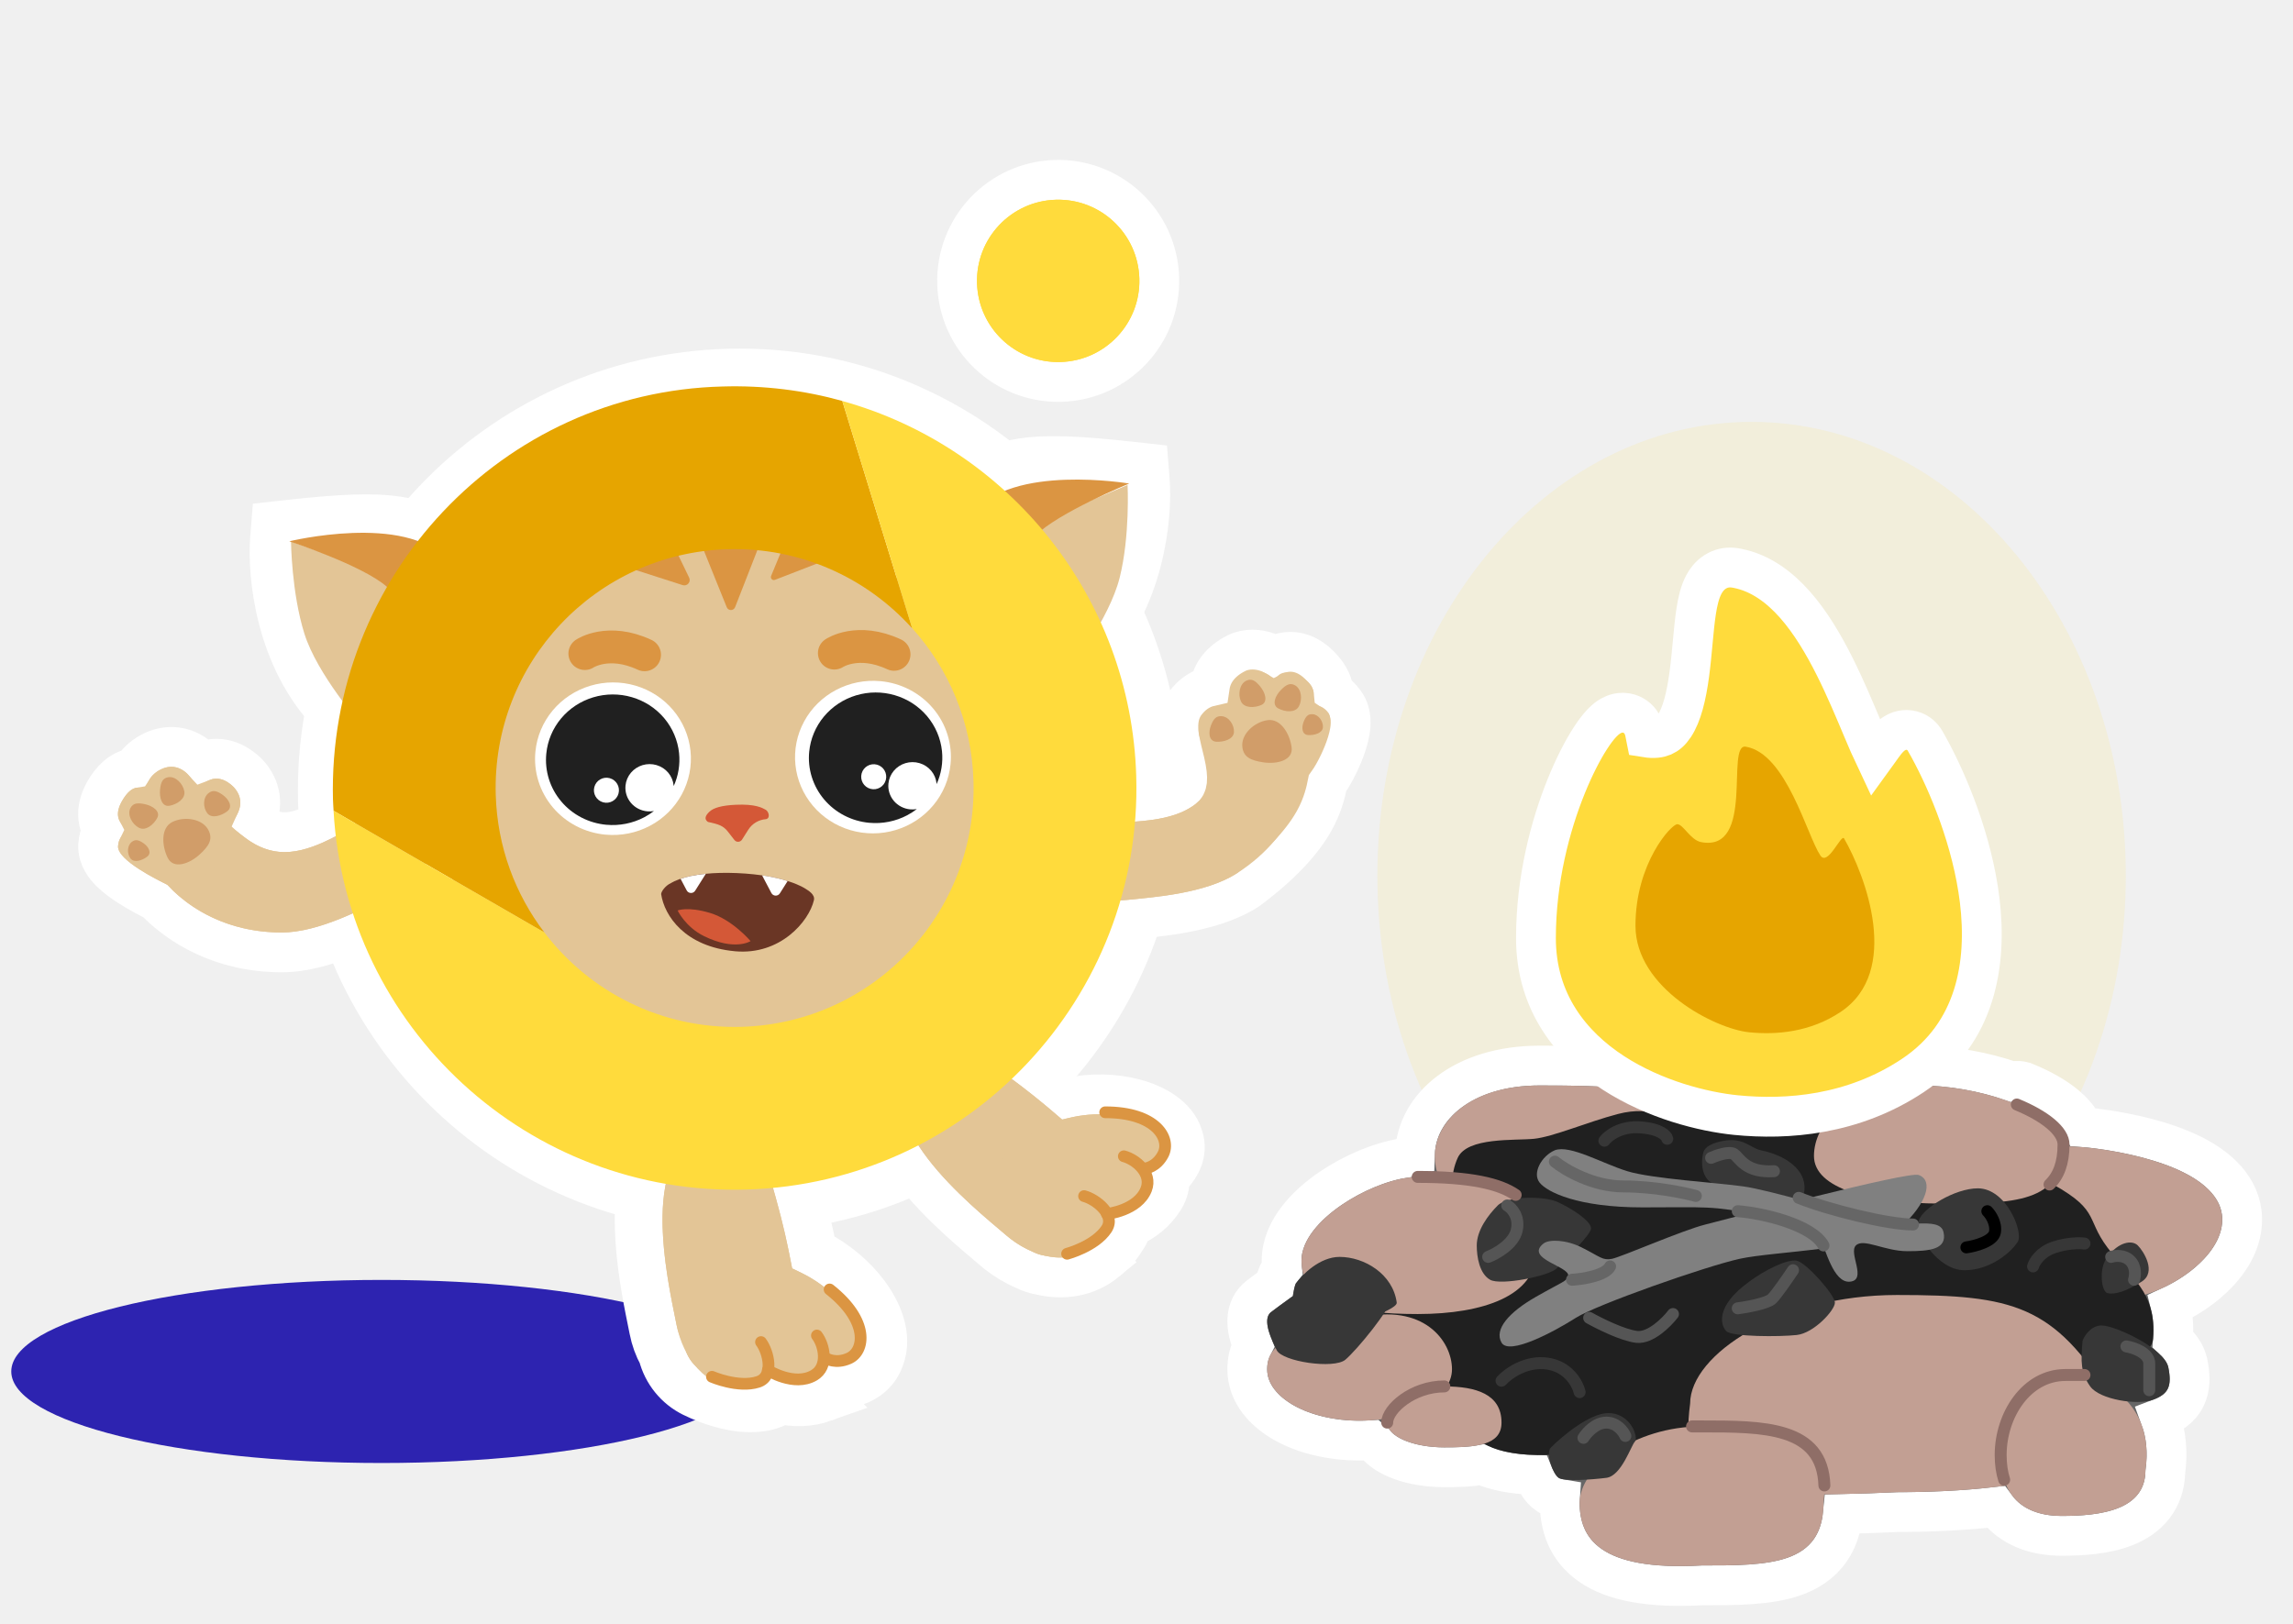
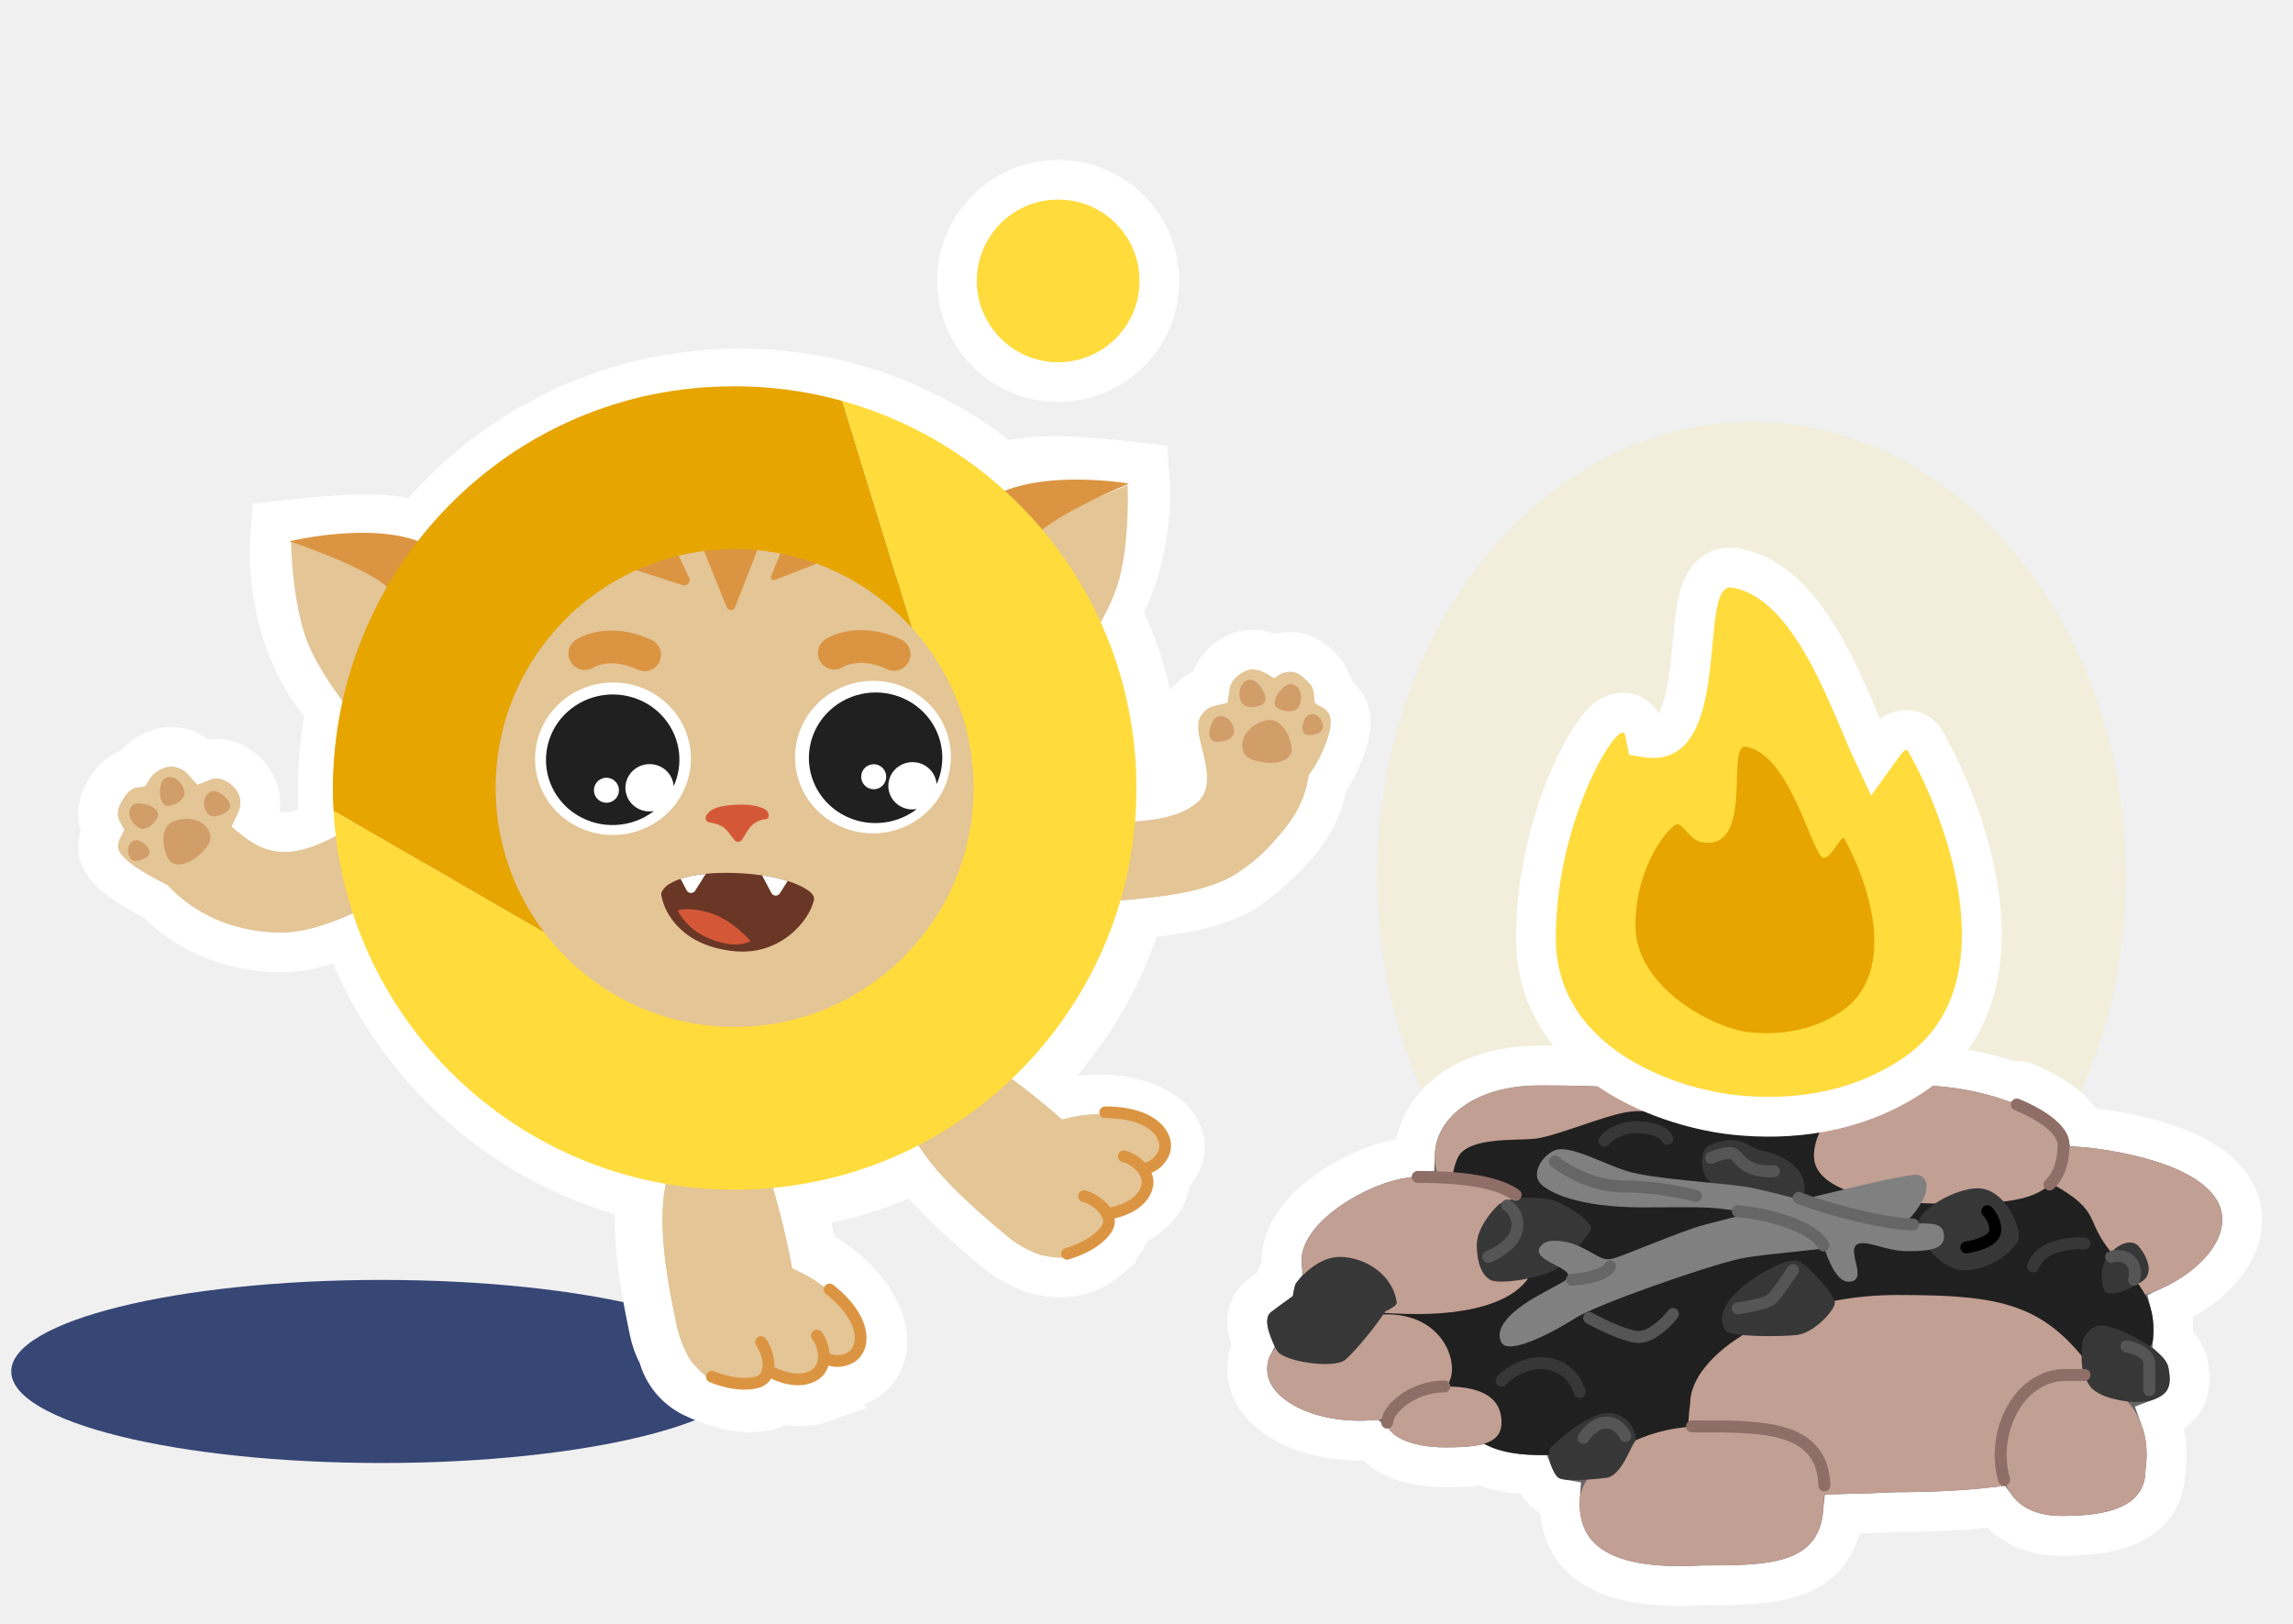
<svg xmlns="http://www.w3.org/2000/svg" width="288" height="204" viewBox="0 0 288 204" fill="none">
  <style>
  @media (prefers-reduced-motion: reduce) { * { animation: none !important; } }

  .cat        { transform-origin: 92px 176px;  animation: cat-dance 1.2s ease-in-out infinite; }
  .shadow     { transform-origin: 48px 172px;  animation: shadow-pulse .6s ease-in-out infinite; }
  .arm-left   { transform-origin: 54px 110px;  animation: arm-left-wave 1.2s ease-in-out infinite; }
  .arm-right  { transform-origin: 151px 91px;  animation: arm-right-wave 1.2s ease-in-out infinite; }
  .leg-left   { transform-origin: 95px 146px;  animation: leg-left-step 1.2s ease-in-out infinite; }
  .leg-right  { transform-origin: 117px 137px; animation: leg-right-step 1.2s ease-in-out infinite; }
  .ear-left   { transform-origin: 57px 88px;   animation: ear-left-wiggle 1.2s ease-in-out infinite; }
  .ear-right  { transform-origin: 121px 80px;  animation: ear-right-wiggle 1.2s ease-in-out infinite; }
  .face       { transform-origin: 93px 99px;   animation: face-bob 1.2s ease-in-out .06s infinite; }
  .mouth      { transform-origin: 92px 110px;  animation: mouth-sing .6s ease-in-out infinite alternate; }
  .eye-r      { transform-origin: 110px 95px;  animation: blink 3.6s linear infinite; }
  .eye-l      { transform-origin: 77px 95px;   animation: blink 3.6s linear infinite; }
  .ball       { animation: ball-bounce .6s ease-in-out -.3s infinite; }
  .flame-outer{ transform-origin: 219px 139px; animation: flicker .72s ease-in-out infinite; }
  .flame-inner{ transform-origin: 220px 129px; animation: flicker .54s ease-in-out -.2s infinite; }
  .glow       { transform-origin: 220px 160px; animation: glow-pulse .72s ease-in-out infinite alternate; }
  .spark      { animation: spark-rise 1.6s linear infinite; }
  .spark-2    { animation-name: spark-rise-b; animation-delay: -.55s; animation-duration: 1.45s; }
  .spark-3    { animation-delay: -1.1s; animation-duration: 1.75s; }
  .note       { animation: note-float 3.2s ease-out infinite; }
  .note-2     { animation-delay: -1.6s; }

  @keyframes cat-dance {
    0%, 100% { transform: translateY(0) rotate(-3.5deg) scale(1.015, .98); }
    25%, 75% { transform: translateY(-8px) rotate(0deg) scale(.99, 1.015); }
    50%      { transform: translateY(0) rotate(3.5deg) scale(1.015, .98); }
  }
  @keyframes shadow-pulse {
    0%, 100% { transform: scale(1, 1); opacity: 1; }
    50%      { transform: scale(.96, .92); opacity: .85; }
  }
  @keyframes arm-left-wave {
    0%, 50%, 100% { transform: rotate(-6deg); }
    25%, 75%      { transform: rotate(10deg); }
  }
  @keyframes arm-right-wave {
    0%, 50%, 100% { transform: rotate(6deg); }
    25%, 75%      { transform: rotate(-9deg); }
  }
  @keyframes leg-left-step {
    0%, 50%, 100% { transform: rotate(0deg); }
    25%           { transform: rotate(-7deg); }
    75%           { transform: rotate(3deg); }
  }
  @keyframes leg-right-step {
    0%, 50%, 100% { transform: rotate(0deg); }
    25%           { transform: rotate(4deg); }
    75%           { transform: rotate(-7deg); }
  }
  @keyframes ear-left-wiggle {
    0%, 100% { transform: rotate(3deg); }
    50%      { transform: rotate(-4deg); }
  }
  @keyframes ear-right-wiggle {
    0%, 100% { transform: rotate(-3deg); }
    50%      { transform: rotate(4deg); }
  }
  @keyframes face-bob {
    0%, 100% { transform: translate(-1px, .5px) rotate(-1deg); }
    25%, 75% { transform: translate(0, -.8px) rotate(0deg); }
    50%      { transform: translate(1px, .5px) rotate(1deg); }
  }
  @keyframes mouth-sing {
    from { transform: scale(1, .98); }
    to   { transform: scale(1.03, 1.06); }
  }
  @keyframes blink {
    0%, 92%, 96.5%, 100% { transform: scaleY(1); }
    94%                  { transform: scaleY(.08); }
  }
  @keyframes ball-bounce {
    0%, 100% { transform: translateY(0); }
    50%      { transform: translateY(-5px); }
  }
  @keyframes flicker {
    0%, 100% { transform: scale(1, 1) skewX(0deg); }
    30%      { transform: scale(1.02, 1.06) skewX(1.5deg); }
    55%      { transform: scale(.985, .92) skewX(-2deg); }
    80%      { transform: scale(1.005, 1.03) skewX(1deg); }
  }
  @keyframes glow-pulse {
    from { transform: scale(1, 1); opacity: .10; }
    to   { transform: scale(1.05, 1.07); opacity: .18; }
  }
  @keyframes spark-rise {
    0%   { transform: translate(0, 0); opacity: 0; }
    12%  { opacity: 1; }
    100% { transform: translate(7px, -52px); opacity: 0; }
  }
  @keyframes spark-rise-b {
    0%   { transform: translate(0, 0); opacity: 0; }
    12%  { opacity: 1; }
    100% { transform: translate(-8px, -48px); opacity: 0; }
  }
  @keyframes note-float {
    0%   { transform: translate(0, 3px) rotate(0deg); opacity: 0; }
    12%  { opacity: .7; }
    100% { transform: translate(-5px, -26px) rotate(-12deg); opacity: 0; }
  }
</style>
  <g class="shadow">
-     <ellipse cx="47.915" cy="172.293" rx="46.5" ry="11.5" fill="#180DA9" fill-opacity="0.9" />
+     <ellipse cx="47.915" cy="172.293" rx="46.5" ry="11.5" fill="#223468" fill-opacity="0.9" />
  </g>
  <g class="cat">
    <circle cx="92.915" cy="99.294" r="53" fill="white" stroke="white" stroke-width="5" />
    <g class="arm-left">
      <path d="M19.308 94.32C21.194 93.475 23.062 93.796 24.481 94.774C24.849 95.027 25.18 95.32 25.476 95.639C26.152 95.38 26.967 95.234 27.88 95.371C28.907 95.524 29.853 96.004 30.702 96.729L31.06 97.055L31.106 97.099L31.15 97.146C31.989 98.044 32.491 99.069 32.638 100.161C32.78 101.223 32.561 102.162 32.271 102.882C32.235 102.973 32.196 103.062 32.157 103.148C33.174 103.922 34.12 104.408 35.289 104.526C36.515 104.648 37.965 104.258 39.546 103.554C40.312 103.213 41.044 102.83 41.741 102.454C42.389 102.106 43.116 101.703 43.705 101.434L43.712 101.431C43.69 101.441 43.702 101.436 43.793 101.389C43.876 101.346 43.966 101.298 44.1 101.228C44.354 101.095 44.691 100.92 45.083 100.731C45.858 100.356 46.893 99.899 48.017 99.561C49.113 99.231 50.471 98.957 51.835 99.1C53.187 99.242 54.62 99.812 55.661 101.139L55.864 101.415L56.055 101.703C57.928 104.688 57.02 107.757 55.572 109.91C54.111 112.081 51.852 113.808 49.984 114.749C48.446 115.524 46.128 116.743 43.617 117.75C41.131 118.747 38.205 119.644 35.389 119.645H35.388C27.676 119.645 22.371 116.176 19.511 113.194C18.749 112.81 17.366 112.1 16.091 111.273C15.326 110.777 14.489 110.17 13.819 109.492C13.27 108.935 12.271 107.782 12.328 106.22L12.33 106.17L12.334 106.12C12.387 105.427 12.557 104.821 12.81 104.3C12.58 103.86 12.407 103.347 12.343 102.762C12.218 101.626 12.531 100.505 13.123 99.45L13.125 99.446C13.951 97.978 15.102 96.774 16.715 96.502C17.282 95.623 18.156 94.836 19.308 94.32Z" fill="#E3C596" stroke="white" stroke-width="5" />
      <path fill-rule="evenodd" clip-rule="evenodd" d="M25.035 100.923C21.185 99.519 16.83 103.612 19.466 108.982C20.608 111.31 25.903 117.145 35.388 117.145C40.065 117.144 45.684 114.117 48.859 112.517C51.998 110.935 56.443 106.654 53.807 102.835C51.619 99.666 45.498 103.367 44.742 103.709C42.777 104.605 38.796 107.39 35.039 107.014C30.418 106.55 28.365 102.134 25.034 100.921L25.035 100.923Z" fill="#E3C596" />
      <path fill-rule="evenodd" clip-rule="evenodd" d="M28.862 103.633C29.06 103.294 31.412 101.089 29.323 98.853C26.679 96.299 24.808 99.276 24.808 99.276C24.808 99.276 24.744 99.439 24.666 99.178C24.12 97.282 22.386 95.68 20.33 96.601C18.674 97.343 18.192 98.869 18.576 99.381C17.908 98.984 16.69 98.21 15.303 100.672C13.659 103.606 16.694 104.382 16.694 104.382C16.694 104.382 14.979 104.331 14.827 106.312C14.761 108.098 19.843 110.56 21.038 111.164C21.994 111.844 24.758 110.826 26.975 108.928C29.403 106.001 28.912 103.808 28.863 103.635L28.862 103.633Z" fill="#E3C596" />
      <path d="M21.054 107.748C21.784 109.252 23.785 108.526 25.081 107.342C26.268 106.256 26.742 105.44 26.206 104.337C25.476 102.832 23.172 102.521 21.668 103.251C20.163 103.981 20.322 106.244 21.054 107.748Z" fill="#D19D69" />
      <path d="M19.746 102.762C20.198 101.917 19.172 101.227 18.176 101.021C17.263 100.833 16.72 100.885 16.389 101.504C15.938 102.349 16.583 103.528 17.44 103.985C18.296 104.44 19.296 103.608 19.744 102.763L19.746 102.762Z" fill="#D19D69" />
      <path d="M21.282 101.224C20.34 101.395 19.997 100.21 20.103 99.198C20.202 98.271 20.419 97.769 21.107 97.645C22.049 97.473 22.977 98.446 23.15 99.401C23.323 100.356 22.226 101.055 21.284 101.227L21.282 101.224Z" fill="#D19D69" />
      <path d="M28.547 101.917C29.299 101.339 28.715 100.374 27.946 99.84C27.242 99.352 26.751 99.206 26.202 99.629C25.45 100.208 25.497 101.465 26.037 102.167C26.577 102.869 27.795 102.496 28.547 101.917Z" fill="#D19D69" />
      <path d="M18.483 107.623C19.114 107.139 18.638 106.349 18.006 105.917C17.425 105.522 17.021 105.406 16.559 105.761C15.929 106.247 15.956 107.282 16.397 107.855C16.839 108.427 17.855 108.108 18.483 107.623Z" fill="#D19D69" />
    </g>
    <g class="arm-right">
      <path d="M165.683 83.526C164.531 82.374 162.994 81.648 161.281 81.96C160.848 82.038 160.451 82.177 160.085 82.356C159.793 82.186 159.496 82.049 159.207 81.944C158.083 81.535 156.585 81.414 155.297 82.058C153.359 83.027 152.214 84.471 151.952 86.243C151.799 86.278 151.643 86.32 151.486 86.373C150.501 86.707 149.637 87.354 148.932 88.272C147.835 89.702 147.941 91.417 148.09 92.468C148.242 93.537 148.613 94.875 148.812 95.745C149.337 98.036 149.101 98.664 148.629 99.034L148.443 99.174C147.478 99.853 146.117 100.262 144.513 100.501C143.684 100.625 142.861 100.695 142.072 100.752C141.521 100.792 140.917 100.83 140.378 100.885L139.867 100.945L139.862 100.946C139.886 100.942 139.872 100.945 139.769 100.954C139.675 100.962 139.575 100.97 139.424 100.983C139.139 101.007 138.761 101.041 138.328 101.092C137.473 101.192 136.354 101.362 135.224 101.681C134.123 101.991 132.831 102.489 131.757 103.341C130.621 104.243 129.67 105.606 129.599 107.457C129.457 111.19 131.949 113.395 134.403 114.468C136.802 115.516 139.635 115.76 141.717 115.551L141.72 115.551C143.429 115.378 146.041 115.161 148.699 114.663C151.331 114.17 154.283 113.355 156.659 111.843L156.74 111.792L156.815 111.735C161.306 108.372 163.734 105.509 165.09 103.059C166.196 101.061 166.55 99.335 166.737 98.397C167.019 98.007 167.283 97.573 167.505 97.18C167.911 96.462 168.337 95.596 168.698 94.704C169.052 93.828 169.382 92.834 169.54 91.881C169.671 91.091 169.814 89.635 168.996 88.407L168.779 88.102C168.41 87.61 167.987 87.195 167.509 86.874C167.387 85.568 166.627 84.47 165.683 83.526Z" fill="#E3C596" stroke="white" stroke-width="5" />
      <path fill-rule="evenodd" clip-rule="evenodd" d="M155.342 90.489C157.837 87.237 163.708 88.353 164.366 94.3C164.653 96.875 163.319 104.641 155.317 109.734C151.37 112.245 145.003 112.705 141.467 113.064C137.97 113.414 131.92 112.188 132.097 107.551C132.244 103.704 139.391 103.537 140.212 103.421C142.352 103.123 147.203 103.336 150.175 101C153.826 98.128 153.184 93.301 155.344 90.486L155.342 90.489Z" fill="#E3C596" />
      <path fill-rule="evenodd" clip-rule="evenodd" d="M153.571 94.833C153.22 94.651 150.055 94.055 150.618 91.049C151.478 87.474 154.655 88.981 154.655 88.981C154.655 88.981 154.797 89.084 154.719 88.823C154.162 86.93 154.766 84.648 156.994 84.32C158.79 84.058 160.013 85.086 159.965 85.723C160.315 85.028 160.929 83.723 163.42 85.055C166.383 86.647 164.238 88.933 164.238 88.933C164.238 88.933 165.66 87.971 166.852 89.557C167.864 91.029 164.899 95.832 164.216 96.986C163.774 98.07 160.897 98.696 158.007 98.286C154.388 97.12 153.625 95.005 153.571 94.833Z" fill="#E3C596" />
      <path d="M162.226 93.872C161.999 92.213 160.876 90.243 159.218 90.469C157.56 90.696 155.818 92.234 156.045 93.892C156.209 95.105 157.059 95.524 158.649 95.768C160.386 96.036 162.452 95.529 162.226 93.872ZM153.436 89.972C152.744 89.925 152.416 90.319 152.102 91.115C151.758 91.988 151.808 93.112 152.754 93.178C153.7 93.243 154.923 92.876 154.983 91.993C155.042 91.109 154.383 90.037 153.436 89.972ZM166.157 91.375C166.208 90.654 165.654 89.777 164.86 89.723C164.281 89.683 164.006 90.005 163.744 90.656C163.457 91.367 163.499 92.286 164.293 92.341C165.085 92.393 166.109 92.097 166.157 91.375ZM158.274 86.229C157.677 85.512 157.219 85.215 156.576 85.494C155.697 85.873 155.464 87.198 155.85 88.087C156.236 88.978 157.537 88.951 158.416 88.571C159.295 88.192 158.923 87.012 158.274 86.229ZM162.64 86.085C162.024 85.753 161.541 86.012 160.886 86.675C160.172 87.398 159.701 88.539 160.544 88.994L160.547 88.995C161.389 89.449 162.685 89.585 163.143 88.732C163.6 87.878 163.484 86.54 162.64 86.085Z" fill="#D19D69" />
    </g>
    <g class="leg-left">
      <path d="M89.225 138.901C91.922 138.469 94.17 138.916 95.903 140.187C97.338 141.24 98.097 142.629 98.53 143.651L98.696 144.065L98.74 144.178L98.773 144.292C100.356 149.649 101.261 152.83 102.15 157.3C104.94 158.701 107.167 160.653 108.672 162.672C109.556 163.858 110.25 165.146 110.629 166.441C110.98 167.642 111.14 169.153 110.559 170.597C109.702 173.031 107.364 173.731 106.222 173.926C106.07 173.952 105.919 173.972 105.77 173.988C105.684 174.1 105.593 174.211 105.491 174.32C104.956 174.894 104.276 175.336 103.48 175.621L103.481 175.622C101.601 176.294 99.701 176.292 98.076 175.9C96.936 176.719 95.516 176.919 94.219 176.921C91.663 176.924 89.003 175.949 87.18 175.069L87.177 175.067C85.141 174.081 83.702 172.26 83.159 170.142C82.632 169.194 82.251 168.145 82.029 167.009L81.517 164.464C80.916 161.398 80.153 156.948 80.217 152.745C80.259 149.941 80.665 146.923 81.953 144.377C83.313 141.688 85.639 139.592 89.131 138.918L89.178 138.908L89.225 138.901Z" fill="#E3C596" stroke="white" stroke-width="6" />
      <path fill-rule="evenodd" clip-rule="evenodd" d="M92.851 174.271C97.067 174.349 100.782 170.601 100.676 166.386C99.083 156.194 98.31 153.311 95.897 145.143C95.237 143.428 93.91 141.189 89.699 141.864C79.795 143.775 83.891 160.902 84.974 166.432C85.782 170.573 88.633 174.377 92.853 174.269L92.851 174.271Z" fill="#E3C596" />
      <path fill-rule="evenodd" clip-rule="evenodd" d="M102.471 172.797C100.223 173.601 97.97 172.962 96.889 172.143C96.873 172.937 96.735 173.918 94.215 173.921C92.325 173.924 90.148 173.172 88.484 172.368C86.909 171.605 85.914 170.008 85.915 168.256C85.918 165.719 86.037 162.055 86.674 161.192C88.949 158.105 93.146 157.844 95.867 158.409C104.086 159.653 109.006 166.708 107.753 169.542C107.191 171.299 104.212 171.143 103.781 170.884C103.758 170.871 103.959 172.265 102.469 172.797L102.471 172.797Z" fill="#E3C596" />
      <path d="M89.42 172.962C89.42 172.962 92.736 174.399 95.207 173.606C97.292 172.935 96.503 169.819 95.583 168.601" stroke="#DB9542" stroke-width="1.473" stroke-linecap="round" stroke-linejoin="round" />
      <path d="M96.441 172.138C96.441 172.138 99.747 174.231 102.228 172.782C104.12 171.676 103.524 168.995 102.604 167.777" stroke="#DB9542" stroke-width="1.473" stroke-linecap="round" stroke-linejoin="round" />
      <path d="M103.808 170.668C103.808 170.668 104.974 171.39 106.625 170.649C108.624 169.752 109.235 165.967 104.198 161.991" stroke="#DB9542" stroke-width="1.473" stroke-linecap="round" stroke-linejoin="round" />
    </g>
    <g class="leg-right">
      <path d="M118.716 128.346C120.368 128.286 121.73 128.86 122.665 129.371L123.039 129.584L123.125 129.634L123.207 129.692C127.847 132.964 130.53 134.899 134.07 137.924C137.135 137.249 140.106 137.389 142.528 138.036C143.915 138.406 145.201 138.963 146.243 139.702C147.214 140.39 148.183 141.393 148.58 142.74C149.337 144.92 148.095 146.732 147.352 147.559C147.205 147.723 147.05 147.874 146.897 148.017C146.947 148.832 146.768 149.746 146.198 150.661C145.139 152.358 143.639 153.479 142.182 154.117C142.141 154.224 142.096 154.33 142.051 154.436C141.9 154.925 141.661 155.36 141.383 155.747C140.787 156.733 140.01 157.637 139.049 158.386L139.05 158.387C136.524 160.494 133.461 160.829 130.714 160.191C130.008 160.075 129.324 159.852 128.683 159.53C127.451 159.014 126.283 158.314 125.235 157.483L124.781 157.109C122.737 155.359 117.953 151.52 114.582 147.124C112.895 144.924 111.393 142.376 110.845 139.687C110.271 136.867 110.769 133.942 112.977 131.377L113.003 131.347L113.03 131.318C114.81 129.379 116.732 128.419 118.716 128.346Z" fill="#E3C596" stroke="white" stroke-width="5" />
      <path fill-rule="evenodd" clip-rule="evenodd" d="M126.407 155.21C122.128 151.546 108.288 140.654 114.871 133.009C117.755 129.869 120.186 130.8 121.766 131.735C128.728 136.644 131.124 138.427 138.694 145.43C141.392 148.669 140.806 153.914 137.449 156.467C134.207 159.171 129.611 157.955 126.407 155.21Z" fill="#E3C596" />
      <path fill-rule="evenodd" clip-rule="evenodd" d="M143.919 147.027C144.418 146.961 146.851 145.236 146.201 143.511C145.423 140.511 137.188 138.029 129.972 142.153C127.489 143.399 124.357 146.208 124.488 150.039C124.522 151.11 126.704 154.058 128.276 156.049C129.359 157.423 131.134 158.059 132.841 157.678C134.645 157.278 136.818 156.516 138.299 155.342C140.272 153.776 139.773 152.922 139.293 152.288C140.648 152.261 142.813 151.365 144.077 149.337C144.914 147.996 143.892 147.028 143.919 147.024L143.919 147.027Z" fill="#E3C596" />
      <path d="M134.028 157.507C134.028 157.507 137.522 156.577 138.966 154.422C140.185 152.603 137.635 150.646 136.157 150.263" stroke="#DB9542" stroke-width="1.473" stroke-linecap="round" stroke-linejoin="round" />
      <path d="M139.024 152.504C139.024 152.504 142.914 152.095 143.962 149.419C144.76 147.378 142.63 145.644 141.153 145.26" stroke="#DB9542" stroke-width="1.473" stroke-linecap="round" stroke-linejoin="round" />
      <path d="M143.889 146.781C143.889 146.781 145.253 146.625 146.086 145.019C147.097 143.075 145.226 139.728 138.81 139.735" stroke="#DB9542" stroke-width="1.473" stroke-linecap="round" stroke-linejoin="round" />
    </g>
    <g class="ear-left">
      <path d="M36.139 65.309C42.883 64.559 46.938 64.391 50.058 64.887C53.302 65.403 55.422 66.631 58.113 68.099L61.045 69.699L58.683 72.062C55.94 74.805 49.464 82.168 45.627 89.458L44.047 92.461L41.648 90.062C38.038 86.452 36.035 81.919 34.971 77.837C33.908 73.76 33.735 69.954 33.923 67.595L34.088 65.537L36.139 65.309Z" fill="white" stroke="white" stroke-width="5" />
      <path fill-rule="evenodd" clip-rule="evenodd" d="M45.366 91.018L63.937 77.813L36.552 68.032C36.552 68.032 36.608 74.437 38.231 79.605C39.856 84.772 45.366 91.018 45.366 91.018Z" fill="#E3C596" />
      <path fill-rule="evenodd" clip-rule="evenodd" d="M56.077 70.291C50.912 64.453 36.336 68.001 36.336 68.001C36.336 68.001 45.513 71.011 48.574 73.699C51.636 76.387 54.411 84.755 54.411 84.755C54.411 84.755 61.241 76.128 56.074 70.29L56.077 70.291Z" fill="#DB9542" />
    </g>
    <g class="ear-right">
      <path d="M142.192 57.998C135.448 57.249 131.393 57.08 128.273 57.576C125.029 58.092 122.91 59.32 120.218 60.788L117.286 62.389L119.648 64.751C122.391 67.494 128.867 74.857 132.704 82.147L134.284 85.15L136.683 82.751C140.293 79.141 142.296 74.608 143.36 70.526C144.423 66.449 144.596 62.643 144.408 60.284L144.243 58.226L142.192 57.998Z" fill="white" stroke="white" stroke-width="5" />
      <path fill-rule="evenodd" clip-rule="evenodd" d="M134.18 84.388L114.862 72.304L141.623 60.923C141.623 60.923 141.946 67.321 140.629 72.576C139.313 77.83 134.18 84.388 134.18 84.388Z" fill="#E3C596" />
      <path fill-rule="evenodd" clip-rule="evenodd" d="M122.301 64.439C127.036 58.248 141.827 60.746 141.827 60.746C141.827 60.746 132.89 64.403 130.027 67.303C127.164 70.202 124.994 78.747 124.994 78.747C124.994 78.747 117.566 70.63 122.301 64.439Z" fill="#DB9542" />
    </g>
    <g class="face">
      <path fill-rule="evenodd" clip-rule="evenodd" d="M93.026 64.046C73.938 62.227 56.951 76.252 55.109 95.611C53.27 114.972 67.305 131.955 86.396 133.782C105.487 135.608 122.474 121.576 124.325 102.218C126.174 82.859 112.118 65.868 93.026 64.046Z" fill="#E3C596" />
      <path fill-rule="evenodd" clip-rule="evenodd" d="M98.243 61.134L92.328 76.278C92.141 76.754 91.469 76.757 91.278 76.284L84.697 59.983C84.54 59.592 84.852 59.171 85.271 59.211L97.767 60.366C98.141 60.401 98.379 60.783 98.24 61.134L98.243 61.134Z" fill="#DB9542" />
      <path fill-rule="evenodd" clip-rule="evenodd" d="M100.946 62.445L96.852 72.352C96.725 72.658 97.026 72.966 97.335 72.845L107.289 68.986C107.539 68.888 107.61 68.568 107.423 68.376L101.561 62.327C101.373 62.132 101.046 62.196 100.943 62.444L100.946 62.445Z" fill="#DB9542" />
      <path fill-rule="evenodd" clip-rule="evenodd" d="M82.393 63.963L86.558 72.569C86.816 73.105 86.308 73.687 85.745 73.507L76.676 70.595C76.216 70.448 76.055 69.879 76.371 69.512L81.272 63.817C81.588 63.45 82.18 63.527 82.39 63.963L82.393 63.963Z" fill="#DB9542" />
      <g class="mouth">
        <path fill-rule="evenodd" clip-rule="evenodd" d="M92.325 119.505C97.996 120.019 101.608 115.755 102.227 113.087C102.398 112.348 101.476 111.85 101.096 111.606C101.096 111.606 98.662 109.939 92.54 109.682C86.417 109.426 84.286 110.936 84.286 110.936C83.603 111.222 83.044 111.991 83.04 112.323C83.444 115.035 86.002 118.931 92.324 119.504L92.325 119.505Z" fill="#6A3625" />
        <path fill-rule="evenodd" clip-rule="evenodd" d="M94.272 118.23C94.272 118.23 92.009 115.548 89.201 114.698C86.392 113.848 85.108 114.381 85.108 114.381C85.108 114.381 86.09 116.467 88.453 117.618C92.326 119.505 94.272 118.23 94.272 118.23L94.272 118.23Z" fill="#D45837" />
        <path fill-rule="evenodd" clip-rule="evenodd" d="M88.652 109.771L87.313 111.895C87.06 112.298 86.466 112.275 86.245 111.854L85.48 110.403C86.179 110.169 87.212 109.916 88.651 109.772L88.652 109.771Z" fill="white" />
        <path fill-rule="evenodd" clip-rule="evenodd" d="M98.928 110.681L97.952 112.227C97.699 112.629 97.106 112.606 96.884 112.185L95.719 109.972C97.053 110.167 98.114 110.426 98.928 110.681Z" fill="white" />
        <path fill-rule="evenodd" clip-rule="evenodd" d="M96.208 102.909C95.293 102.974 94.466 103.47 93.979 104.245L93.188 105.496C93.081 105.646 92.918 105.733 92.748 105.75C92.658 105.76 92.569 105.745 92.486 105.712C92.372 105.667 92.278 105.583 92.205 105.482L91.417 104.468C90.843 103.731 90.238 103.547 89.027 103.28C88.969 103.28 88.912 103.259 88.868 103.222L88.866 103.223C88.437 102.876 88.591 102.456 89.113 101.964C89.635 101.472 90.684 101.183 92.385 101.101C94.894 100.981 95.757 101.5 96.162 101.722C96.566 101.943 96.786 102.802 96.209 102.905L96.208 102.909Z" fill="#D45837" />
      </g>
      <path d="M73.456 82.105C73.456 82.105 76.381 80.126 80.955 82.259M104.794 82.048C104.794 82.048 107.719 80.069 112.292 82.202" stroke="#DB9542" stroke-width="4.125" stroke-linecap="round" stroke-linejoin="round" />
      <g class="eye-r">
        <path fill-rule="evenodd" clip-rule="evenodd" d="M110.579 85.573C108.65 85.394 106.712 85.779 105.009 86.679C103.303 87.578 101.909 88.951 101.001 90.628C100.092 92.302 99.712 94.202 99.906 96.089C100.1 97.972 100.862 99.76 102.093 101.22C103.324 102.681 104.972 103.75 106.827 104.293C108.682 104.836 110.659 104.829 112.508 104.271C114.359 103.714 116 102.632 117.224 101.162C118.449 99.692 119.201 97.9 119.385 96.013C119.511 94.76 119.382 93.496 119.006 92.292C118.63 91.088 118.017 89.97 117.197 88.999C116.377 88.027 115.373 87.226 114.235 86.639C113.101 86.052 111.857 85.688 110.576 85.57L110.579 85.573Z" fill="white" />
        <path d="M113.944 102.418C112.486 103.188 110.827 103.518 109.176 103.365L109.178 103.367C108.082 103.266 107.017 102.955 106.045 102.452C105.072 101.949 104.212 101.263 103.509 100.431C102.808 99.6 102.283 98.643 101.961 97.612C101.639 96.582 101.529 95.499 101.637 94.426C101.794 92.811 102.438 91.276 103.486 90.018C104.535 88.76 105.939 87.833 107.524 87.356C109.107 86.879 110.8 86.872 112.387 87.338C113.975 87.803 115.386 88.718 116.441 89.969C117.494 91.218 118.146 92.749 118.313 94.361C118.459 95.781 118.225 97.21 117.637 98.509C117.635 98.477 117.633 98.445 117.629 98.413C117.569 97.829 117.332 97.274 116.951 96.821C116.568 96.368 116.058 96.037 115.482 95.868C114.907 95.7 114.293 95.702 113.719 95.875C113.145 96.048 112.636 96.384 112.256 96.84C111.876 97.296 111.644 97.852 111.586 98.437C111.547 98.826 111.587 99.218 111.704 99.591C111.82 99.965 112.011 100.311 112.265 100.613C112.519 100.914 112.831 101.163 113.184 101.345C113.535 101.527 113.921 101.64 114.319 101.677L114.318 101.676C114.599 101.702 114.881 101.689 115.155 101.64C114.777 101.931 114.372 102.192 113.944 102.418Z" fill="#202020" />
        <path d="M110.145 96.062C110.983 96.287 111.481 97.149 111.256 97.988C111.032 98.826 110.17 99.324 109.331 99.099C108.492 98.875 107.995 98.013 108.219 97.174C108.444 96.335 109.306 95.838 110.145 96.062Z" fill="white" />
      </g>
      <g class="eye-l">
        <path fill-rule="evenodd" clip-rule="evenodd" d="M76.055 104.854C77.984 105.033 79.922 104.648 81.625 103.748C83.331 102.848 84.724 101.475 85.633 99.799C86.541 98.124 86.922 96.224 86.728 94.338C86.534 92.454 85.771 90.666 84.541 89.206C83.31 87.746 81.662 86.677 79.807 86.133C77.952 85.59 75.975 85.597 74.126 86.155C72.274 86.712 70.634 87.795 69.409 89.264C68.185 90.734 67.433 92.526 67.249 94.413C67.123 95.666 67.252 96.931 67.628 98.135C68.004 99.338 68.617 100.456 69.436 101.428C70.257 102.4 71.261 103.2 72.398 103.788C73.533 104.375 74.777 104.738 76.057 104.857L76.055 104.854Z" fill="white" />
        <path d="M80.922 102.666C79.464 103.436 77.805 103.766 76.154 103.613L76.156 103.615C75.06 103.514 73.995 103.203 73.023 102.7C72.05 102.197 71.19 101.512 70.488 100.68C69.786 99.848 69.261 98.891 68.939 97.86C68.618 96.83 68.507 95.747 68.615 94.674C68.772 93.059 69.416 91.525 70.464 90.266C71.513 89.009 72.918 88.081 74.502 87.605C76.085 87.128 77.778 87.121 79.366 87.586C80.954 88.051 82.364 88.966 83.419 90.217C84.472 91.467 85.125 92.997 85.291 94.61C85.437 96.029 85.203 97.459 84.615 98.757C84.613 98.726 84.611 98.693 84.607 98.662C84.547 98.077 84.31 97.522 83.929 97.07C83.546 96.617 83.036 96.285 82.46 96.117C81.885 95.948 81.272 95.951 80.698 96.123C80.124 96.296 79.615 96.632 79.234 97.088C78.854 97.544 78.622 98.099 78.564 98.685C78.525 99.074 78.566 99.466 78.682 99.84C78.798 100.213 78.989 100.56 79.243 100.862C79.497 101.163 79.809 101.411 80.161 101.593C80.513 101.775 80.9 101.888 81.297 101.925L81.296 101.924C81.577 101.95 81.859 101.938 82.133 101.888C81.755 102.18 81.35 102.441 80.922 102.666Z" fill="#202020" />
        <path d="M76.574 97.758C77.413 97.983 77.91 98.845 77.686 99.683C77.461 100.522 76.599 101.02 75.76 100.795C74.922 100.57 74.424 99.708 74.649 98.87C74.874 98.031 75.736 97.533 76.574 97.758Z" fill="white" />
      </g>
    </g>
    <g class="ball">
      <path d="M145.6 34.911C145.392 27.904 139.545 22.386 132.532 22.595C125.525 22.803 120.008 28.65 120.217 35.663C120.422 42.561 126.09 48.014 132.956 47.984L133.284 47.978C140.291 47.77 145.809 41.924 145.6 34.911Z" fill="#FFDB3C" stroke="white" stroke-width="5" />
      <path d="M132.607 25.094C126.978 25.261 122.548 29.957 122.715 35.589C122.883 41.217 127.579 45.647 133.21 45.48C138.838 45.312 143.269 40.616 143.101 34.985C142.934 29.357 138.238 24.927 132.607 25.094Z" fill="#FFDB3C" />
    </g>
    <path d="M41.821 100.48C41.127 72.497 63.052 49.237 90.767 48.554C95.976 48.4 101.021 49.042 105.793 50.368L114.576 78.942C108.882 72.609 100.549 68.726 91.372 68.996C74.807 69.485 61.776 83.312 62.266 99.875C62.459 106.383 64.713 112.337 68.38 117.148L41.898 101.856C41.873 101.396 41.836 100.941 41.824 100.48L41.821 100.48Z" fill="#E6A500" />
    <path d="M68.371 117.141C74.036 124.595 83.092 129.294 93.163 128.997C109.728 128.507 122.759 114.681 122.269 98.118C122.051 90.717 119.167 84.022 114.57 78.921L105.795 50.377C126.542 56.137 142.042 74.859 142.711 97.513C143.534 125.367 121.62 148.616 93.765 149.441C66.365 150.25 43.421 129.058 41.896 101.855L68.368 117.141L68.371 117.141Z" fill="#FFDB3C" />
  </g>
  <g class="note note-1" opacity="0">
    <g transform="translate(26,84)">
      <ellipse cx="0" cy="0" rx="2.2" ry="1.7" transform="rotate(-18)" fill="#DB9542" />
      <path d="M2 -0.6 L2 -7.6 Q4.5 -7.2 4.8 -5" fill="none" stroke="#DB9542" stroke-width="1.3" stroke-linecap="round" />
    </g>
  </g>
  <g class="note note-2" opacity="0">
    <g transform="translate(15,68)">
      <ellipse cx="0" cy="0" rx="1.9" ry="1.5" transform="rotate(-18)" fill="#DB9542" />
      <path d="M1.7 -0.5 L1.7 -6.4" fill="none" stroke="#DB9542" stroke-width="1.2" stroke-linecap="round" />
    </g>
  </g>
  <ellipse class="glow" cx="220" cy="110" rx="47" ry="57" fill="#FFDB3C" opacity="0.12" />
  <path d="M240.994 133.865C245.11 133.865 249.25 134.656 252.68 135.849C253.251 135.724 253.865 135.764 254.447 136.004H254.448C256.37 136.796 258.134 137.769 259.474 138.894C260.253 139.547 261.13 140.46 261.663 141.608C262.759 141.696 263.883 141.835 265.024 142.02C269.256 142.708 273.425 143.863 276.498 145.669C279.561 147.469 282.175 150.367 281.508 154.474C281.068 157.176 279.271 159.468 277.268 161.164C275.895 162.327 274.293 163.324 272.632 164.089C272.93 165.321 273.04 166.693 272.926 168.265C273.106 168.434 273.279 168.608 273.442 168.789C273.946 169.349 274.506 170.127 274.748 171.094L274.792 171.289L274.883 171.787C275.077 172.97 275.12 174.293 274.538 175.517C273.83 177.004 272.507 177.73 271.343 178.172C272.049 180.099 272.304 182.345 271.965 184.887C271.93 186.567 271.427 188.046 270.48 189.257C269.526 190.478 268.251 191.264 266.967 191.777C264.469 192.776 261.419 192.943 258.94 192.943C255.515 192.943 252.526 191.812 250.681 189.309C246.649 189.772 242.351 189.956 238.338 189.958C235.846 190.071 233.557 190.155 231.459 190.199C231.285 191.936 230.78 193.47 229.876 194.765C228.727 196.411 227.116 197.416 225.383 198.033C222.125 199.193 217.81 199.164 213.766 199.164C207.184 199.52 202.692 198.668 199.798 196.683C196.67 194.537 195.901 191.44 195.901 188.769C195.901 188.613 195.907 188.458 195.918 188.305C195.894 188.301 195.87 188.298 195.847 188.294C195.532 188.236 194.934 188.107 194.382 187.738C193.848 187.383 193.491 186.907 193.286 186.601C193.05 186.248 192.848 185.861 192.683 185.481C192.656 185.417 192.628 185.351 192.6 185.283C190.023 185.205 187.808 184.773 186.106 184.017C184.616 184.302 182.932 184.329 181.412 184.329C179.372 184.329 177.422 184.008 175.832 183.41C174.758 183.006 173.456 182.325 172.607 181.212C172.479 181.128 172.358 181.034 172.244 180.932C171.757 180.962 171.263 180.979 170.764 180.979C167.215 180.979 163.879 180.184 161.342 178.771C158.888 177.405 156.658 175.12 156.658 172.019L156.665 171.699C156.705 170.746 156.93 169.86 157.351 169.056C157.161 168.578 156.976 168.049 156.849 167.515C156.711 166.939 156.596 166.191 156.695 165.408C156.8 164.581 157.173 163.58 158.121 162.854L158.741 162.385C159.156 162.074 159.616 161.736 160.103 161.384C160.188 160.995 160.301 160.636 160.427 160.322L160.538 160.043L160.713 159.798C160.806 159.667 160.911 159.53 161.024 159.389C160.985 159.058 160.966 158.721 160.966 158.38C160.966 156.361 161.845 154.558 162.968 153.097C164.099 151.623 165.606 150.322 167.202 149.245C169.952 147.389 173.33 145.955 176.234 145.502C176.655 145.174 177.164 144.955 177.722 144.892C177.931 139.019 183.784 133.865 193.376 133.865C197.21 133.865 201.625 133.907 205.425 134.352C207.325 134.574 209.165 134.905 210.75 135.423C211.613 135.705 212.496 136.072 213.296 136.569C214.105 136.171 215.117 135.791 216.415 135.574C217.563 135.383 218.606 135.506 219.529 135.919C220.113 136.18 220.566 136.523 220.905 136.829C221.261 136.559 221.733 136.219 222.293 135.922C223.813 135.114 225.706 134.752 228.2 135.376C229.08 135.596 229.899 135.96 230.575 136.527C233.184 134.866 236.689 133.865 240.994 133.865Z" fill="#666666" stroke="white" stroke-width="5" stroke-linecap="round" />
  <path d="M248.751 149.666C249.599 144.448 256.405 143.152 264.623 144.488C272.841 145.824 279.888 148.855 279.04 154.072C278.192 159.29 269.583 163.971 264.623 163.165C249.979 160.785 247.903 154.884 248.751 149.666Z" fill="#C29F93" />
  <path d="M213.715 141.39C213.715 148.808 209.302 150.244 200.315 150.244C191.329 150.244 180.215 153.355 180.215 145.219C180.215 141.122 184.39 136.365 193.376 136.365C202.363 136.365 213.715 136.604 213.715 141.39Z" fill="#C29F93" />
  <path d="M201.512 181.83C192.897 183.744 187.234 182.547 185.48 180.633L170.644 167.233L182.608 150.483C182.369 149.685 182.129 147.564 183.087 145.458C184.283 142.826 190.265 143.304 192.658 143.065C195.051 142.826 199.356 140.963 203.187 139.954C207.733 138.758 209.647 140.912 211.322 140.433C212.997 139.954 213.954 138.519 216.826 138.04C219.697 137.562 219.697 140.433 221.133 139.715C222.569 138.997 223.765 136.844 227.594 137.801C231.422 138.758 228.79 142.347 229.987 145.458C231.183 148.569 249.129 144.262 256.547 148.09C263.965 151.919 261.812 152.876 264.683 156.705C267.554 160.533 270.904 162.208 270.426 168.19C270.043 172.976 249.05 178.48 238.601 180.633C229.827 180.234 210.126 179.915 201.512 181.83Z" fill="#202020" />
  <path d="M229.03 188.769C229.03 196.665 222.173 196.665 213.715 196.665C200.794 197.383 198.401 193.13 198.401 188.769C198.401 184.408 205.257 179.197 213.715 179.197C222.173 179.197 230.226 179.197 229.03 188.769Z" fill="#C29F93" />
  <path d="M265.162 175.608C270.975 185.005 252.872 187.459 238.259 187.459C215.935 188.477 210.844 187.094 212.28 176.326C212.28 170.141 223.647 162.687 238.259 162.687C252.872 162.687 257.949 163.948 265.162 175.608Z" fill="#C29F93" />
  <path d="M269.469 184.701C269.469 189.723 263.83 190.444 258.94 190.444C254.05 190.444 251.283 187.809 251.283 182.787C251.283 177.765 254.529 172.737 259.419 172.737C264.308 172.737 270.665 176.326 269.469 184.701Z" fill="#C29F93" />
  <path d="M188.59 178.719C188.59 181.59 185.376 181.829 181.412 181.829C177.447 181.829 174.233 180.437 174.233 178.719C174.233 177.001 177.447 174.172 181.412 174.172C185.376 174.172 188.59 175.129 188.59 178.719Z" fill="#C29F93" />
  <path d="M182.369 172.019C182.369 175.587 177.173 178.479 170.763 178.479C164.354 178.479 159.158 175.587 159.158 172.019C159.158 168.451 162.747 167.472 170.763 165.558C178.78 163.644 182.369 168.451 182.369 172.019Z" fill="#C29F93" />
  <path d="M192.897 157.422C192.897 162.709 186.387 165.079 178.062 165.079C169.736 165.079 163.465 163.666 163.465 158.379C163.465 153.093 173.037 147.851 178.062 147.851C192.897 147.851 192.897 152.136 192.897 157.422Z" fill="#C29F93" />
  <path d="M259.18 143.783C259.18 151.201 252.852 151.201 243.865 151.201C234.879 151.201 227.833 149.316 227.833 145.219C227.833 141.122 232.007 136.365 240.994 136.365C249.98 136.365 259.18 140.433 259.18 143.783Z" fill="#C29F93" />
  <path d="M225.68 158.38C224.483 158.14 221.612 159.576 219.698 161.012C215.39 164.122 216.108 166.515 216.826 167.233C217.544 167.951 223.526 167.951 225.68 167.712C227.833 167.472 230.465 164.601 230.465 163.644C230.465 162.687 226.876 158.619 225.68 158.38Z" fill="#373737" />
  <path d="M248.412 149.287C245.54 149.287 241.437 151.803 240.994 153.355C240.515 155.03 243.387 159.576 246.737 159.576C250.087 159.576 252.719 157.183 253.437 155.987C254.155 154.79 252.001 149.287 248.412 149.287Z" fill="#373737" />
  <path d="M264.683 157.901C263.535 159.432 263.965 162.268 264.683 162.447C265.64 162.687 267.076 162.208 268.99 161.012C270.905 159.815 269.23 157.183 268.512 156.465C267.794 155.747 266.119 155.987 264.683 157.901Z" fill="#373737" />
  <path d="M263.965 166.515C262.625 166.515 261.812 167.791 261.572 168.43C261.333 171.062 261.333 172.497 262.53 174.172C263.726 175.847 268.512 176.565 270.426 175.847C272.34 175.13 272.819 174.172 272.34 171.78C271.862 169.387 265.64 166.515 263.965 166.515Z" fill="#373737" />
  <path d="M215.63 148.808C213.955 148.569 213.476 146.415 213.955 144.74C214.16 144.022 215.151 143.544 216.587 143.304C219.017 142.899 219.937 144.262 221.133 144.501C224.184 145.11 226.876 146.894 226.637 149.526C226.445 151.631 223.845 151.36 222.569 150.961C220.814 150.323 216.97 148.999 215.63 148.808Z" fill="#373737" />
  <path d="M188.112 151.44C186.915 152.637 185.48 154.551 185.48 156.465C185.48 157.901 185.815 160.007 187.155 160.772C188.495 161.538 194.62 160.294 195.53 159.337C197.045 157.741 199.837 155.077 199.837 154.312C199.837 153.355 197.205 151.68 195.53 150.962C193.855 150.244 189.308 150.244 188.112 151.44Z" fill="#373737" />
  <path d="M201.99 177.522C199.693 177.522 196.247 180.394 194.812 181.829C194.052 182.547 195.051 185.179 195.769 185.658C196.487 186.137 199.837 185.897 201.751 185.658C203.665 185.419 204.862 181.59 205.34 181.112C205.819 180.633 204.862 177.522 201.99 177.522Z" fill="#373737" />
  <path d="M169.929 158.619C168.206 158.619 162.351 162.766 159.64 164.84C158.443 165.755 159.783 168.477 160.357 169.626C161.075 171.062 167.536 172.019 168.972 170.822C170.407 169.626 174.715 164.362 174.715 163.165C174.715 161.969 172.082 158.619 169.929 158.619Z" fill="#373737" />
  <path d="M164.662 166.276C167.342 167.424 175.571 164.703 175.43 163.644C174.951 160.054 171.362 157.901 168.251 157.901C165.762 157.901 163.545 160.134 162.747 161.251C162.269 162.447 161.982 165.127 164.662 166.276Z" fill="#373737" />
  <path d="M188.59 173.454C189.388 172.577 191.653 170.918 194.333 171.301C197.013 171.684 198.162 173.853 198.401 174.89" stroke="#373737" stroke-width="1.5" stroke-linecap="round" />
  <path d="M201.512 143.305C201.99 142.666 203.57 141.438 206.058 141.63C208.547 141.821 209.328 142.666 209.408 143.065M255.351 159.097C255.511 158.539 256.26 157.279 257.983 156.704C259.706 156.13 261.253 156.146 261.812 156.226" stroke="#373737" stroke-width="1.5" stroke-linecap="round" />
  <path d="M229.143 186.615C228.911 179.197 221.484 179.197 213.715 179.197L212.519 179.197" stroke="#8F6E67" stroke-width="1.5" stroke-linecap="round" />
  <path d="M210.126 165.079C209.328 166.116 207.302 168.142 205.58 167.951C203.857 167.759 200.874 166.276 199.597 165.558M189.308 151.44C189.866 151.759 190.887 152.828 190.505 154.551C190.122 156.274 187.952 157.502 186.915 157.901M218.262 164.362C219.458 164.202 221.995 163.739 222.569 163.165C223.143 162.591 224.563 160.533 225.201 159.576M214.912 145.458C215.63 145.139 217.209 144.597 217.783 144.979C218.501 145.458 219.219 147.372 222.808 147.133" stroke="#555555" stroke-width="1.5" stroke-linecap="round" />
  <path d="M198.88 180.633C199.278 179.995 200.411 178.719 201.751 178.719C203.091 178.719 203.905 179.835 204.144 180.394" stroke="#555555" stroke-width="1.5" stroke-linecap="round" />
  <path d="M249.608 152.158C250.007 152.557 250.757 153.642 250.565 154.79C250.374 155.939 248.093 156.545 246.976 156.704" stroke="black" stroke-width="1.5" stroke-linecap="round" />
  <path d="M267.076 169.147C268.033 169.307 269.947 169.961 269.947 171.301C269.947 172.641 269.947 174.093 269.947 174.651M265.162 157.901C265.64 157.741 266.789 157.614 267.555 158.379C268.32 159.145 268.193 160.294 268.033 160.772" stroke="#555555" stroke-width="1.5" stroke-linecap="round" />
  <path d="M251.723 185.897C251.432 184.991 251.283 183.953 251.283 182.787C251.283 177.765 254.529 172.737 259.419 172.737H261.812" stroke="#8F6E67" stroke-width="1.5" stroke-linecap="round" />
  <path d="M174.233 178.719C174.233 177.001 177.447 174.172 181.412 174.172" stroke="#8F6E67" stroke-width="1.5" stroke-linecap="round" />
  <path d="M178.062 147.851C184.671 147.851 188.336 148.701 190.368 150.112" stroke="#8F6E67" stroke-width="1.5" stroke-linecap="round" />
  <path d="M253.313 138.758C256.815 140.202 259.18 142.085 259.18 143.783C259.18 146.114 258.555 147.712 257.42 148.808" stroke="#8F6E67" stroke-width="1.5" stroke-linecap="round" />
  <path d="M198.64 156.704C196.726 155.747 194.572 155.652 193.855 156.226C191.462 158.14 197.205 159.097 196.965 160.294C196.833 160.957 196.247 161.012 192.897 162.926C189.547 164.84 187.633 166.994 188.59 168.669C189.547 170.344 195.29 167.233 197.922 165.558C200.555 163.883 214.194 159.097 218.501 158.14C222.808 157.183 235.73 156.944 238.84 154.072C241.951 151.201 242.908 148.33 240.994 147.612C239.647 147.107 217.065 153.115 214.194 153.833C211.322 154.551 203.665 157.901 202.469 158.14C201.272 158.379 201.033 157.901 198.64 156.704Z" fill="#808080" />
  <path d="M193.376 148.569C192.419 147.372 193.615 145.219 195.29 144.501C197.205 143.783 201.272 146.176 204.383 147.133C207.494 148.09 215.63 148.569 218.98 149.047C222.33 149.526 231.183 152.158 235.012 153.355C238.84 154.551 243.626 152.637 244.105 154.79C244.583 156.944 242.43 157.183 239.558 157.183C236.687 157.183 234.055 155.508 233.097 156.465C232.14 157.422 234.533 160.772 232.38 161.012C230.226 161.251 229.269 156.705 228.551 155.508C227.833 154.312 226.876 153.833 220.894 152.637C214.912 151.44 214.433 151.68 206.297 151.68C198.162 151.68 194.333 149.765 193.376 148.569Z" fill="#808080" />
  <path d="M197.444 160.772C198.8 160.693 201.655 160.246 202.23 159.097M195.29 145.937C196.566 146.974 200.076 149.047 203.905 149.047C207.733 149.047 211.562 149.845 212.997 150.244M218.262 152.158C221.372 152.397 227.594 153.833 229.03 156.465M225.919 150.483C229.668 151.999 237.165 153.833 240.276 153.833" stroke="#666666" stroke-width="1.5" stroke-linecap="round" />
  <g class="flame-outer">
    <path d="M217.607 71.305L217.926 71.345L218.212 71.396C221.152 71.972 223.536 73.8 225.439 75.952C227.409 78.18 229.047 80.963 230.42 83.7C231.799 86.447 232.977 89.284 233.967 91.634C234.549 93.013 235.042 94.16 235.468 95.059C235.657 94.799 235.846 94.532 236.044 94.25C236.276 93.921 236.538 93.548 236.791 93.23C236.986 92.986 237.399 92.475 237.957 92.131C238.242 91.955 238.913 91.601 239.805 91.722C240.715 91.845 241.314 92.377 241.653 92.86L241.782 93.063L242.265 93.922C244.72 98.403 247.742 105.67 248.647 113.108C249.61 121.03 248.209 129.828 240.239 135.123C232.731 140.11 224.463 140.726 218.031 140.085C213.931 139.676 207.806 138.141 202.627 134.776C197.38 131.367 192.915 125.923 192.915 117.853C192.915 110.478 194.721 103.703 196.718 98.767C197.717 96.299 198.785 94.236 199.744 92.75C200.218 92.015 200.707 91.357 201.188 90.85C201.425 90.601 201.717 90.327 202.057 90.099C202.339 89.909 202.962 89.536 203.798 89.536L203.978 89.541C204.861 89.596 205.574 90.056 206.018 90.648C206.381 91.133 206.515 91.639 206.565 91.838C206.623 92.071 206.666 92.326 206.687 92.443C206.701 92.525 206.715 92.59 206.726 92.644C207.76 92.811 208.437 92.686 208.898 92.487C209.388 92.275 209.849 91.889 210.286 91.226C211.233 89.794 211.804 87.499 212.181 84.68C212.363 83.316 212.489 81.933 212.615 80.574C212.739 79.246 212.865 77.907 213.046 76.748C213.218 75.65 213.479 74.406 214.01 73.417C214.288 72.899 214.73 72.281 215.435 71.836C216.106 71.412 216.859 71.246 217.607 71.305Z" fill="#FFDB3C" stroke="white" stroke-width="5" />
  </g>
  <g class="flame-inner">
    <path d="M205.415 116.294C205.415 124.153 215.433 129.256 219.692 129.683C223.099 130.025 227.358 129.683 231.191 127.12C238.818 122.02 234.314 110.035 231.617 105.336C231.253 104.703 229.58 108.894 228.635 107.472C226.932 104.909 224.377 94.658 219.266 93.804C216.711 93.376 220.479 107.075 213.665 105.794C212.326 105.542 211.415 103.544 210.665 103.544C209.915 103.544 205.415 108.434 205.415 116.294Z" fill="#E6A500" />
  </g>
  <circle class="spark spark-1" cx="213" cy="113" r="2" fill="#FFDB3C" opacity="0" />
  <circle class="spark spark-2" cx="226" cy="118" r="1.6" fill="#E6A500" opacity="0" />
  <circle class="spark spark-3" cx="219" cy="104" r="1.8" fill="#FFDB3C" opacity="0" />
</svg>
